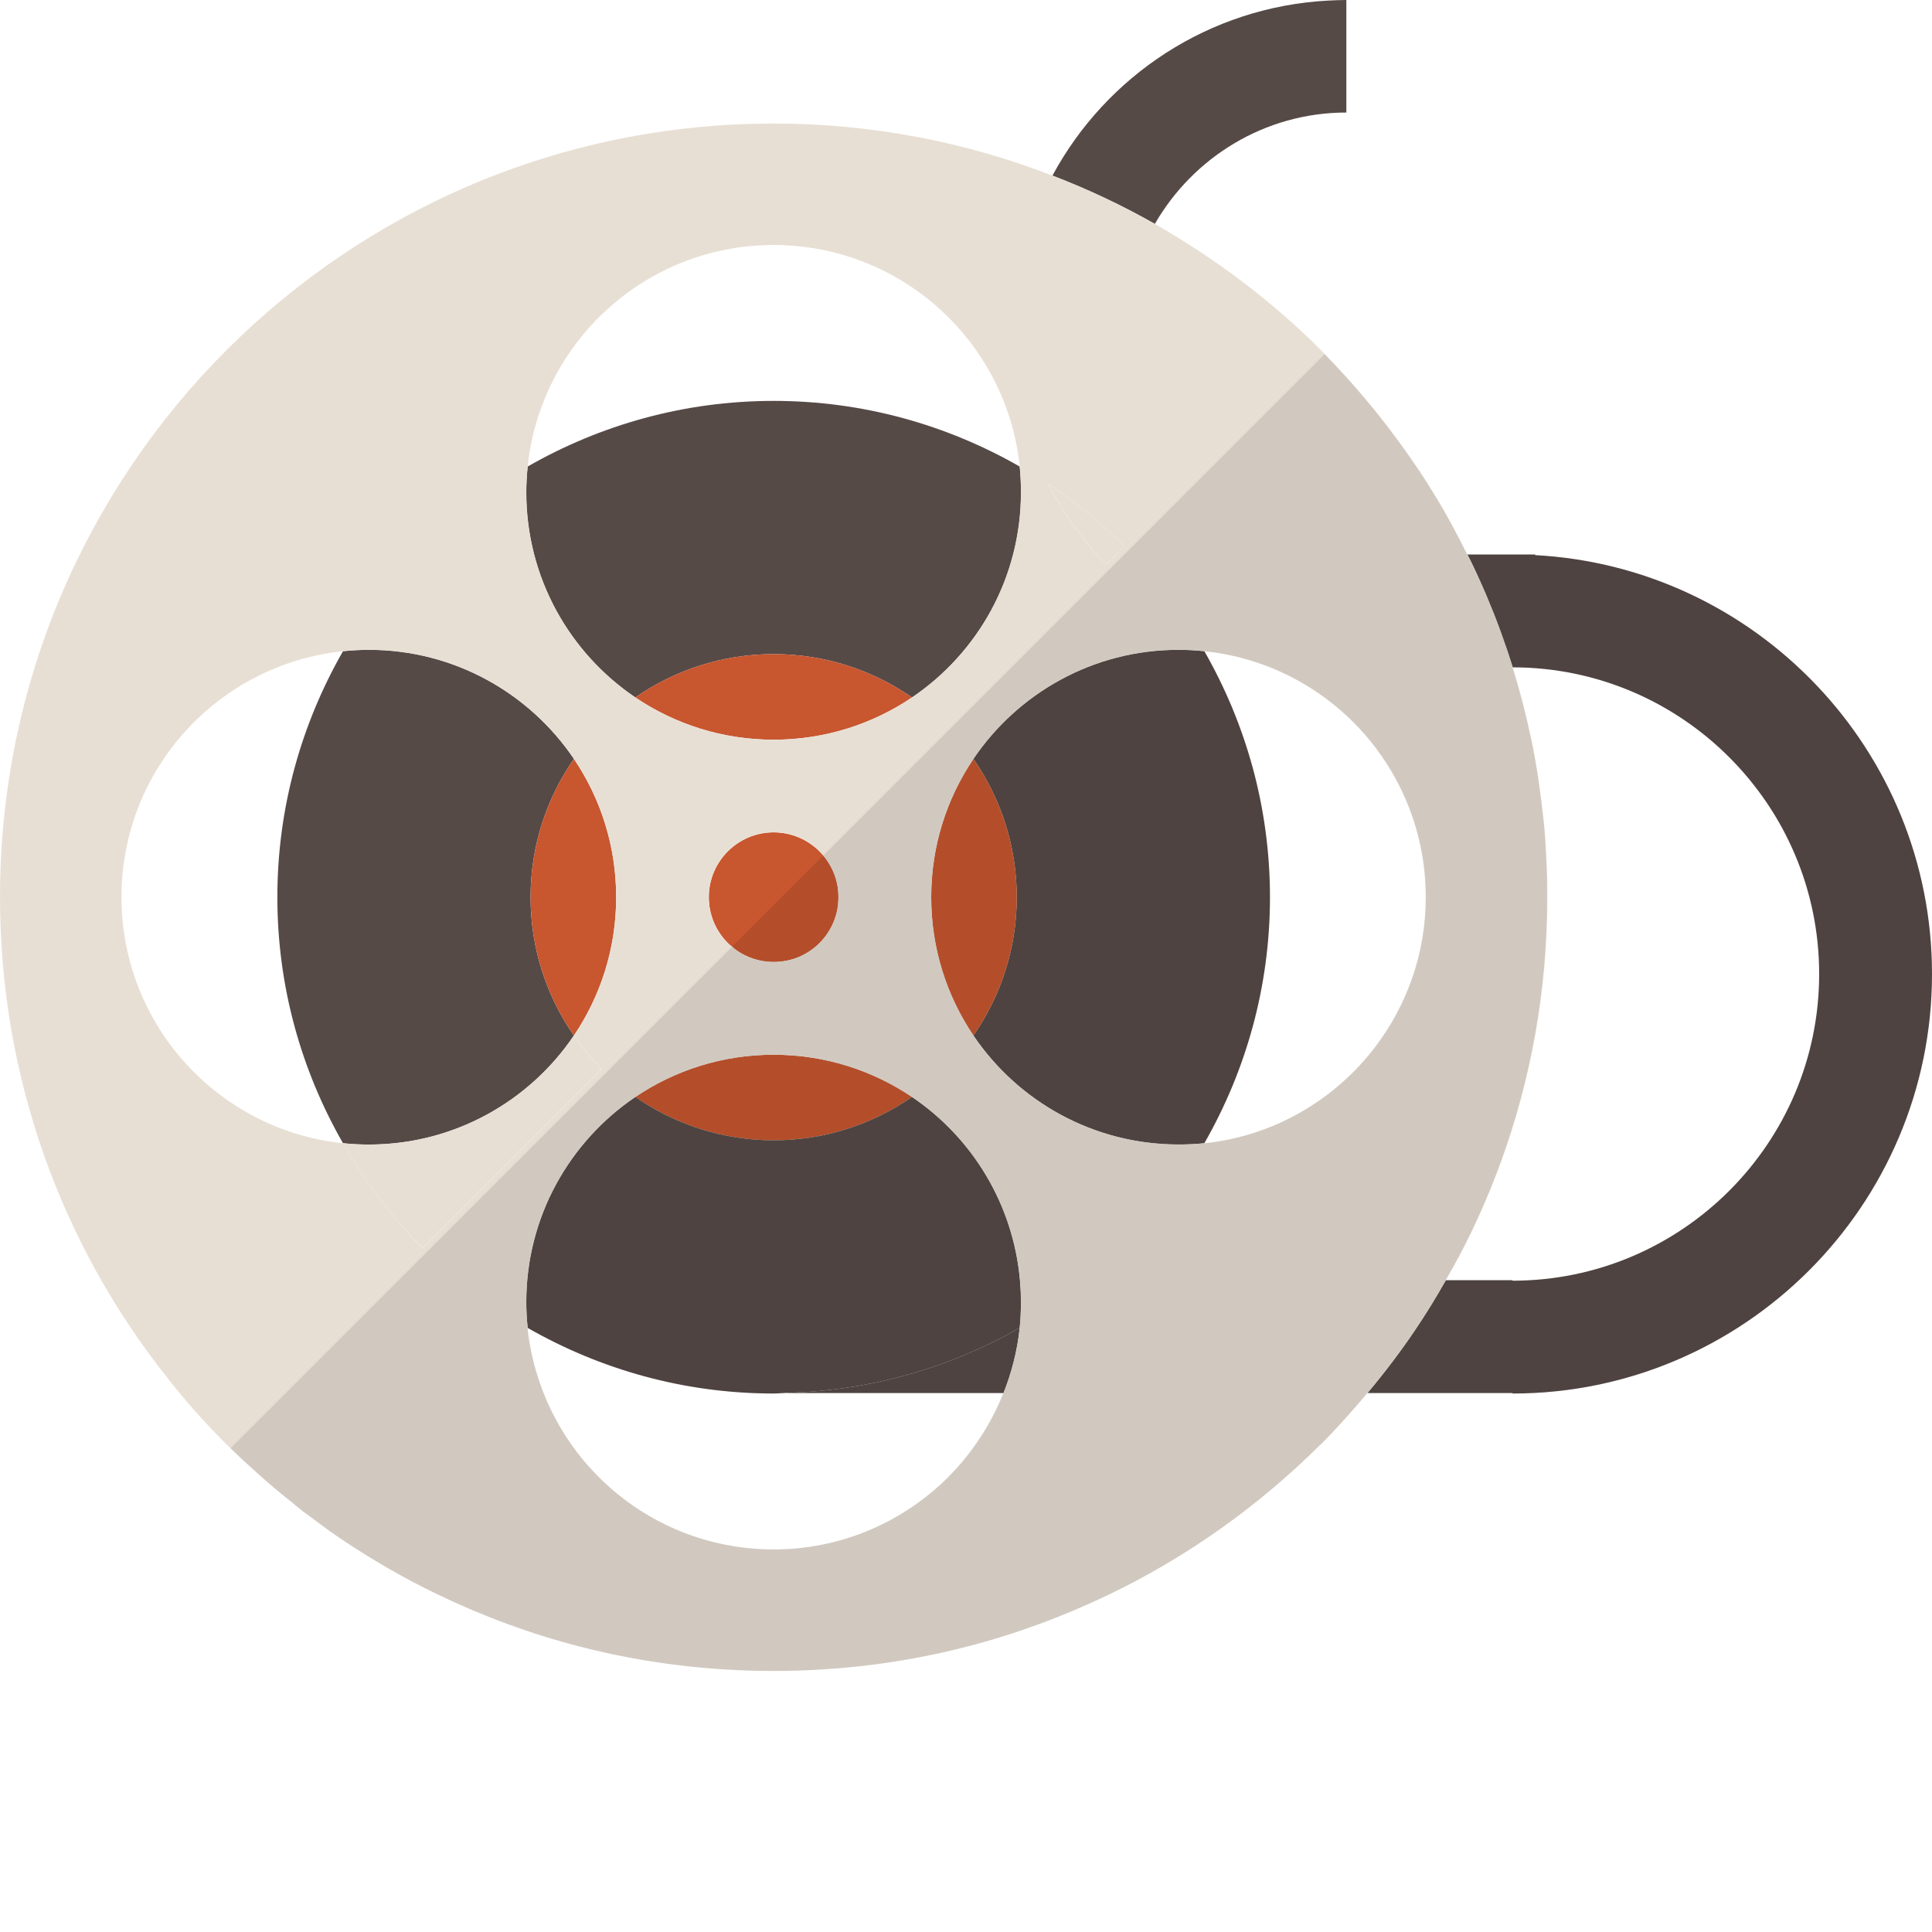
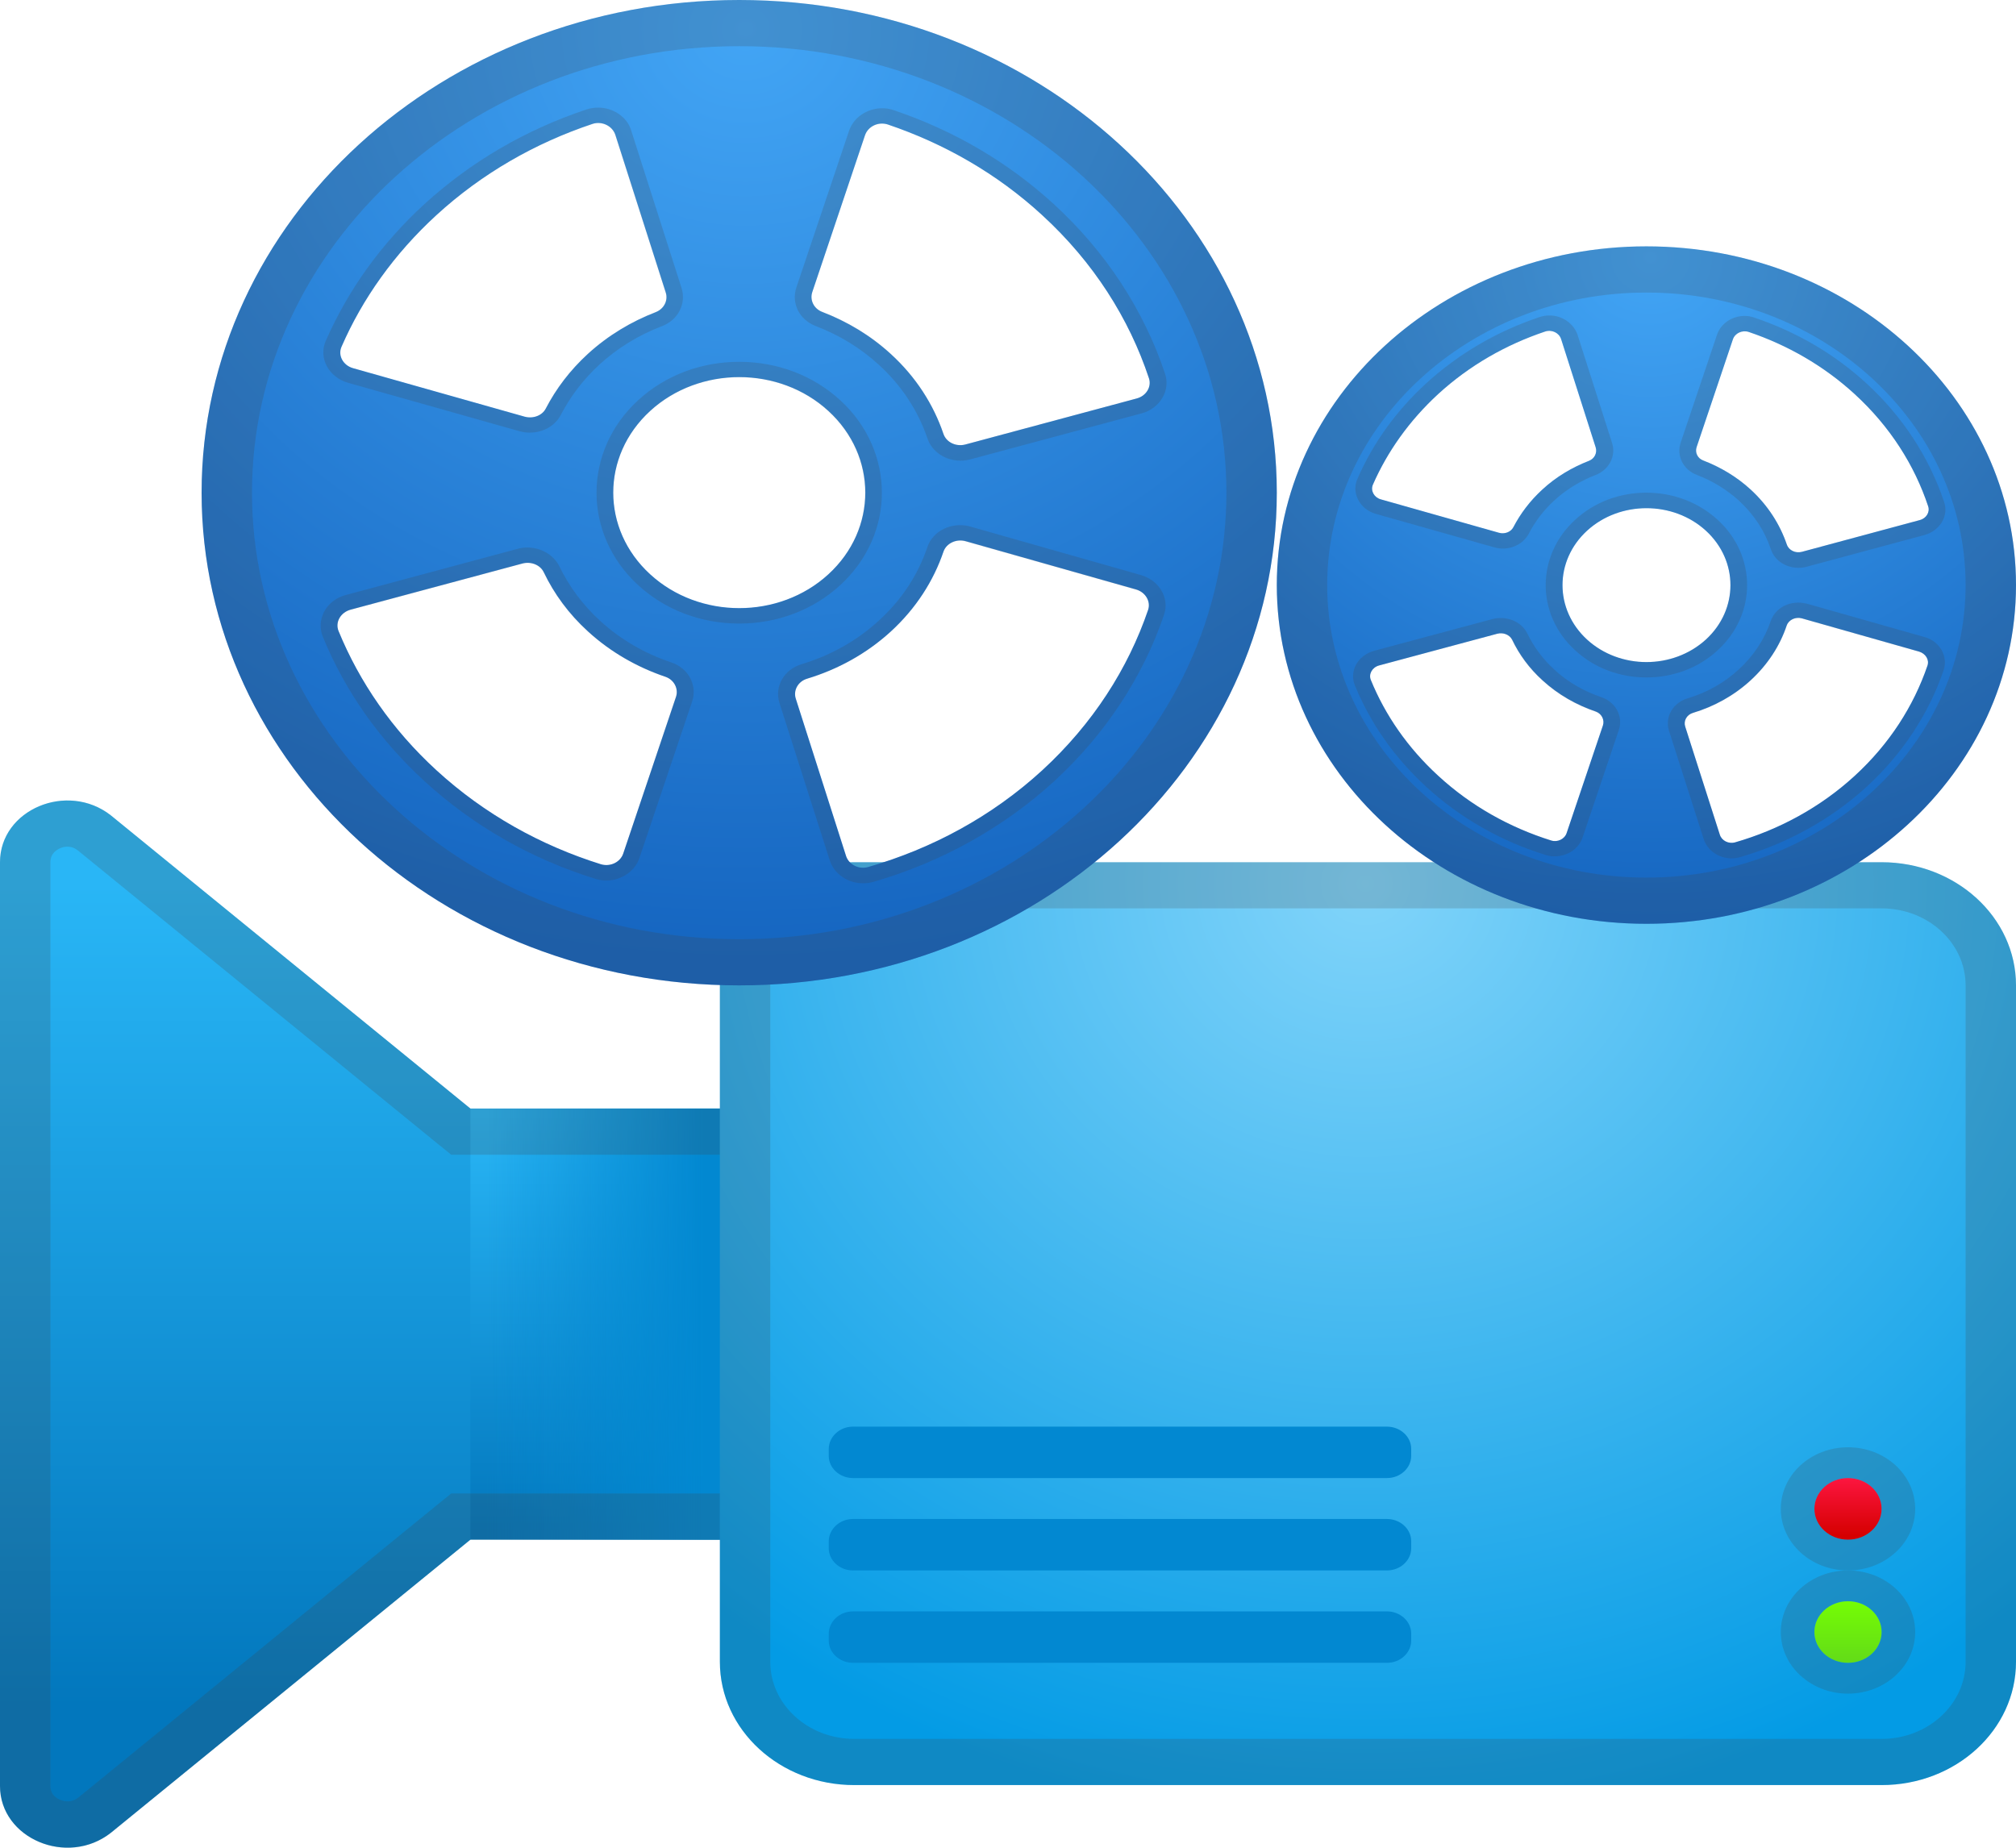
- <svg xmlns="http://www.w3.org/2000/svg" height="800px" width="800px" version="1.1" id="_x35_" viewBox="0 0 512 512" xml:space="preserve">
-   <g>
-     <g>
-       <path style="fill:none;" d="M270.22,123.632c-3.424-32.984-31.3-58.704-65.19-58.704c-33.891,0-61.767,25.72-65.19,58.705    c19.229-11.008,41.445-17.391,65.19-17.391C228.775,106.242,250.99,112.624,270.22,123.632z" />
-       <path style="fill:none;" d="M409.02,216.804c0.7,6.893,1.059,13.887,1.059,20.965c0,24.773-4.393,48.519-12.442,70.502    c-2.3,6.281-4.898,12.419-7.778,18.395c-2.072,4.299-4.339,8.484-6.696,12.611h17.663v0.125c44.818,0,81.279-36.461,81.279-81.279    c0-44.802-36.434-81.251-81.23-81.277c1.99,6.404,3.676,12.942,5.038,19.599C407.278,203.119,408.32,209.91,409.02,216.804z" />
-       <path style="fill:none;" d="M319.166,302.959c32.984-3.423,58.705-31.301,58.705-65.19c0-33.89-25.721-61.767-58.705-65.191    c11.008,19.23,17.391,41.445,17.391,65.191C336.557,261.514,330.174,283.729,319.166,302.959z" />
-       <path style="fill:none;" d="M208.598,369.116c-1.197,0.032-2.364,0.18-3.568,0.18c-23.745,0-45.961-6.382-65.19-17.391    c3.423,32.985,31.299,58.705,65.19,58.705c27.679,0,51.3-17.18,60.912-41.438h-57.344V369.116z" />
-       <path style="fill:none;" d="M90.894,172.578c-32.984,3.423-58.706,31.301-58.706,65.191c0,33.89,25.721,61.767,58.706,65.19    c-11.008-19.23-17.391-41.445-17.391-65.19C73.503,214.023,79.885,191.808,90.894,172.578z" />
-       <path style="fill:#564A47;" d="M152.087,274.425c-7.221-10.409-11.48-23.028-11.48-36.656c0-13.629,4.258-26.248,11.479-36.656    c-11.781-17.432-31.726-28.893-54.349-28.893c-2.312,0-4.594,0.126-6.844,0.359c-11.008,19.23-17.391,41.445-17.391,65.191    c0,23.745,6.383,45.961,17.391,65.19c2.25,0.233,4.532,0.359,6.844,0.359C120.361,303.319,140.307,291.858,152.087,274.425z" />
-       <path style="fill:#564A47;" d="M257.973,201.111c7.221,10.41,11.48,23.029,11.48,36.657c0,13.629-4.259,26.248-11.48,36.658    c11.78,17.431,31.727,28.892,54.35,28.892c2.312,0,4.594-0.126,6.844-0.359c11.008-19.23,17.391-41.445,17.391-65.19    c0-23.745-6.383-45.961-17.391-65.191c-2.25-0.233-4.532-0.359-6.844-0.359C289.699,172.219,269.753,183.679,257.973,201.111z" />
-       <path style="fill:#564A47;" d="M168.373,184.827c10.409-7.222,23.028-11.48,36.657-11.48c13.628,0,26.248,4.258,36.657,11.479    c17.432-11.781,28.893-31.726,28.893-54.35c0-2.312-0.126-4.594-0.36-6.845c-19.229-11.007-41.445-17.39-65.19-17.39    c-23.745,0-45.961,6.382-65.19,17.391c-0.234,2.251-0.36,4.532-0.36,6.844C139.48,153.1,150.941,173.046,168.373,184.827z" />
-       <path style="fill:#C8562F;" d="M152.087,201.112c-7.221,10.409-11.479,23.028-11.479,36.656c0,13.629,4.258,26.248,11.48,36.656    c7.071-10.463,11.2-23.077,11.2-36.656C163.287,224.19,159.158,211.575,152.087,201.112z" />
-       <path style="fill:#C8562F;" d="M168.372,290.711c10.41,7.222,23.029,11.48,36.657,11.48c13.628,0,26.248-4.258,36.657-11.479    c-10.463-7.071-23.078-11.201-36.657-11.201C191.451,279.51,178.836,283.64,168.372,290.711z" />
-       <path style="fill:#C8562F;" d="M241.687,184.826c-10.409-7.221-23.029-11.479-36.657-11.479c-13.628,0-26.248,4.258-36.657,11.48    c10.463,7.07,23.078,11.2,36.657,11.2C218.609,196.027,231.223,191.897,241.687,184.826z" />
-       <path style="fill:#C8562F;" d="M257.972,274.427c7.221-10.41,11.48-23.029,11.48-36.658c0-13.629-4.258-26.248-11.48-36.657    c-7.071,10.464-11.201,23.078-11.201,36.657C246.771,251.348,250.901,263.963,257.972,274.427z" />
-       <path style="fill:#C8562F;" d="M205.03,220.592c-9.487,0-17.177,7.69-17.177,17.177c0,4.744,1.923,9.038,5.031,12.146l0,0    c0.777,0.777,1.628,1.48,2.542,2.097c2.742,1.852,6.046,2.934,9.604,2.934c2.372,0,4.631-0.481,6.686-1.35    c2.055-0.869,3.906-2.127,5.46-3.681c0.777-0.778,1.48-1.629,2.098-2.543c1.235-1.828,2.127-3.905,2.584-6.142    c0.229-1.118,0.349-2.276,0.349-3.462c0-1.186-0.12-2.343-0.349-3.462c-0.458-2.237-1.349-4.314-2.584-6.142    C216.186,223.596,210.959,220.592,205.03,220.592z" />
-       <path style="fill:#E8DFD4;" d="M153.785,436.361c-13.103-3.371-25.7-8.005-37.652-13.764    C128.085,428.356,140.682,432.99,153.785,436.361z" />
-       <path style="fill:#E8DFD4;" d="M372.684,119.783c2.683,3.805,5.285,7.671,7.709,11.661    C377.968,127.453,375.367,123.588,372.684,119.783z" />
-       <path style="fill:#E8DFD4;" d="M116.133,422.596c-8.964-4.319-17.566-9.271-25.748-14.799    C98.566,413.325,107.168,418.277,116.133,422.596z" />
-       <path style="fill:#E8DFD4;" d="M405.912,196.444c-1.362-6.657-3.048-13.195-5.038-19.599l0,0    C402.864,183.25,404.55,189.789,405.912,196.444z" />
-       <path style="fill:#E8DFD4;" d="M90.385,407.798c-10.909-7.37-21.07-15.762-30.346-25.039    C69.315,392.036,79.477,400.428,90.385,407.798z" />
-       <path style="fill:#E8DFD4;" d="M405.912,196.444c1.365,6.674,2.408,13.467,3.108,20.359    C408.32,209.91,407.278,203.119,405.912,196.444z" />
-       <path style="fill:#E8DFD4;" d="M152.087,274.425c-11.781,17.433-31.727,28.893-54.349,28.893c-2.312,0-4.594-0.126-6.844-0.359    c5.83,10.183,12.891,19.572,21.132,27.813l47.451-47.451C156.749,280.594,154.292,277.604,152.087,274.425z" />
-       <path style="fill:#E8DFD4;" d="M219.273,228.165c1.235,1.828,2.127,3.905,2.584,6.142    C221.4,232.07,220.508,229.993,219.273,228.165z" />
-       <path style="opacity:0.1;" d="M397.636,308.271c-2.3,6.281-4.898,12.419-7.778,18.395    C392.738,320.69,395.336,314.552,397.636,308.271z" />
-       <path style="opacity:0.1;" d="M350.021,92.778c8.313,8.312,15.87,17.369,22.663,27.005    C365.891,110.149,358.334,101.091,350.021,92.778z" />
-       <path style="opacity:0.1;" d="M350.021,382.759c4.335-4.335,8.456-8.88,12.391-13.587h-0.001    C358.477,373.879,354.356,378.424,350.021,382.759z" />
-       <path style="opacity:0.1;" d="M293.927,422.596c-11.952,5.759-24.549,10.394-37.652,13.764    C269.378,432.99,281.974,428.356,293.927,422.596z" />
-       <path style="fill:#C8562F;" d="M192.884,249.915c0.777,0.777,1.628,1.48,2.542,2.097    C194.512,251.396,193.661,250.692,192.884,249.915L192.884,249.915z" />
-       <path style="opacity:0.1;" d="M192.884,249.915c0.777,0.777,1.628,1.48,2.542,2.097    C194.512,251.396,193.661,250.692,192.884,249.915L192.884,249.915z" />
-       <path style="fill:#C8562F;" d="M221.858,241.23c-0.458,2.237-1.349,4.314-2.584,6.142    C220.508,245.545,221.4,243.467,221.858,241.23z" />
-       <path style="opacity:0.1;" d="M221.858,241.23c-0.458,2.237-1.349,4.314-2.584,6.142    C220.508,245.545,221.4,243.467,221.858,241.23z" />
-       <path style="fill:#C8562F;" d="M217.176,249.915c-1.554,1.553-3.405,2.811-5.46,3.681    C213.771,252.727,215.622,251.469,217.176,249.915z" />
-       <path style="opacity:0.1;" d="M217.176,249.915c-1.554,1.553-3.405,2.811-5.46,3.681    C213.771,252.727,215.622,251.469,217.176,249.915z" />
-       <path style="fill:#564A47;" d="M356.798,0v29.823c-21.696,0-40.632,11.959-50.752,29.516c-8.663-4.907-17.71-9.199-27.139-12.802    c14.259-26.45,41.475-44.696,73.061-46.383C353.578,0.077,355.188,0,356.798,0z" />
-       <path style="fill:#564A47;" d="M406.832,147.116v-0.168h-17.96c0.32,0.648,0.672,1.275,0.986,1.924    c2.88,5.976,5.478,12.114,7.778,18.395c1.15,3.141,2.225,6.317,3.224,9.527c0.006,0.018,0.009,0.036,0.014,0.052    c44.796,0.026,81.23,36.475,81.23,81.277c0,44.818-36.461,81.279-81.279,81.279v-0.125h-17.663    c-2.556,4.476-5.227,8.879-8.103,13.137c-3.926,5.812-8.162,11.393-12.647,16.759h38.414v0.124    c61.302,0,111.174-49.871,111.174-111.173C512,198.835,465.352,150.247,406.832,147.116z" />
-       <path style="fill:#564A47;" d="M208.598,369.116v0.056h57.344c2.157-5.443,3.65-11.222,4.278-17.266    C251.966,362.356,230.993,368.514,208.598,369.116z" />
-       <path style="fill:#564A47;" d="M270.288,339.277c-1.771-20.211-12.673-37.802-28.601-48.565    c-10.409,7.221-23.029,11.479-36.657,11.479c-13.628,0-26.248-4.258-36.657-11.48c-17.432,11.78-28.893,31.727-28.893,54.35    c0,2.312,0.126,4.593,0.36,6.844c19.229,11.008,41.445,17.391,65.19,17.391c1.204,0,2.371-0.148,3.568-0.18    c22.395-0.603,43.368-6.761,61.622-17.21c0.233-2.251,0.36-4.533,0.36-6.845C270.58,343.108,270.455,341.186,270.288,339.277z" />
-       <path style="fill:#564A47;" d="M400.874,176.846c-0.005-0.017-0.009-0.035-0.014-0.052    C400.865,176.811,400.869,176.829,400.874,176.846L400.874,176.846z" />
-       <path style="fill:#E8DFD4;" d="M293.146,149.653l4.888-4.888c-6.147-6.147-12.922-11.657-20.183-16.496    C281.857,136.164,287.06,143.335,293.146,149.653z" />
-       <path style="fill:#564A47;" d="M389.858,148.871c2.88,5.976,5.478,12.114,7.778,18.395    C395.336,160.985,392.738,154.848,389.858,148.871z" />
-       <path style="fill:#564A47;" d="M362.411,369.172L362.411,369.172c4.486-5.366,8.722-10.948,12.648-16.759    C371.133,358.225,366.896,363.806,362.411,369.172z" />
-       <path style="fill:#E8DFD4;" d="M409.774,227.235c-0.154-3.527-0.383-6.977-0.767-10.426c-0.383-3.45-0.843-6.9-1.303-10.274    c-0.537-3.449-1.073-6.822-1.763-10.119c-1.38-6.593-3.067-13.186-5.06-19.549v-0.077c-0.997-3.22-2.07-6.364-3.22-9.506    c-2.3-6.287-4.907-12.421-7.82-18.401c-0.307-0.689-0.613-1.303-0.997-1.917c-1.303-2.605-2.683-5.29-4.063-7.819    c-1.38-2.606-2.837-5.214-4.37-7.666c-2.453-4.063-5.06-7.897-7.743-11.73c-1.686-2.376-3.45-4.753-5.213-7.054    c-5.06-6.592-10.503-12.879-16.406-18.859c-0.306-0.384-0.613-0.69-0.997-1.073c-13.033-13.033-27.906-24.226-44.006-33.426    c-8.663-4.907-17.71-9.199-27.139-12.802c-22.923-8.893-47.839-13.8-73.905-13.8C91.768,32.736,0,124.504,0,237.738    c0,47.916,16.406,92.075,44.006,126.958c4.907,6.363,10.35,12.419,16.023,18.092c0.383,0.384,0.69,0.691,1.073,0.998    c2.224,2.223,4.6,4.37,6.9,6.44c3.144,2.837,6.363,5.596,9.66,8.126c0.077,0.154,0.153,0.23,0.23,0.23    c1.533,1.304,3.144,2.531,4.754,3.68c2.53,1.917,5.06,3.757,7.667,5.52c8.203,5.521,16.789,10.504,25.759,14.797    c11.96,5.75,24.533,10.426,37.642,13.799c16.406,4.217,33.579,6.441,51.289,6.441s34.882-2.224,51.212-6.441    c13.11-3.373,25.683-8.049,37.643-13.799c20.929-10.043,39.866-23.613,56.119-39.79h0.076c2.147-2.146,4.293-4.446,6.287-6.669    c2.07-2.3,4.064-4.601,6.057-6.977c4.523-5.367,8.74-10.887,12.65-16.713c2.913-4.293,5.597-8.662,8.126-13.186    c2.377-4.064,4.6-8.28,6.67-12.573c2.913-5.979,5.52-12.113,7.82-18.4c8.05-22.002,12.42-45.692,12.42-70.531    C410.08,234.212,410.004,230.685,409.774,227.235z M219.261,228.155c1.227,1.84,2.147,3.91,2.607,6.133    c0.23,1.149,0.307,2.299,0.307,3.45c0,1.226-0.077,2.377-0.307,3.526c-0.46,2.223-1.38,4.294-2.607,6.133    c-0.613,0.92-1.303,1.763-2.07,2.53c-1.533,1.534-3.45,2.837-5.443,3.681c-2.07,0.842-4.37,1.303-6.747,1.303    c-3.526,0-6.823-1.073-9.583-2.913c-0.46-0.306-0.92-0.69-1.38-1.15c-0.383-0.23-0.766-0.536-1.15-0.92    c-3.143-3.144-5.06-7.436-5.06-12.189c0-9.43,7.743-17.173,17.173-17.173c5.29,0,9.966,2.377,13.187,6.134    C218.572,227.158,218.878,227.618,219.261,228.155z M297.996,144.743l-4.83,4.907c-6.133-6.287-11.346-13.493-15.333-21.39    C285.117,133.09,291.863,138.611,297.996,144.743z M139.837,123.66c3.45-33.042,31.279-58.726,65.165-58.726    c33.886,0,61.792,25.684,65.242,58.726c0.23,2.223,0.307,4.523,0.307,6.823c0,22.616-11.423,42.549-28.826,54.355    c-10.503,7.053-23.153,11.194-36.723,11.194s-26.143-4.14-36.646-11.194c-17.403-11.806-28.903-31.739-28.903-54.355    C139.453,128.184,139.607,125.883,139.837,123.66z M32.199,237.738c0-33.885,25.683-61.716,58.725-65.165    c2.224-0.23,4.523-0.384,6.823-0.384c22.616,0,42.549,11.5,54.356,28.903c7.053,10.503,11.193,23.076,11.193,36.646    c0,13.646-4.14,26.219-11.193,36.723c2.223,3.143,4.676,6.133,7.36,8.892l-47.456,47.456    c-8.203-8.279-15.256-17.633-21.083-27.829C57.882,299.53,32.199,271.623,32.199,237.738z M270.244,351.892    c-0.613,6.056-2.147,11.806-4.293,17.25c-0.613,1.533-1.226,2.99-1.993,4.446c-3.527,7.283-8.356,13.877-14.183,19.32    c-11.73,10.963-27.446,17.71-44.772,17.71c-29.669,0-54.739-19.703-62.788-46.766c-1.15-3.833-1.917-7.82-2.377-11.883v-0.077    c-0.23-2.224-0.383-4.523-0.383-6.823c0-22.616,11.5-42.549,28.903-54.356c10.503-7.052,23.076-11.193,36.646-11.193    s26.219,4.14,36.723,11.193c15.869,10.734,26.756,28.367,28.596,48.53c0.154,1.917,0.23,3.833,0.23,5.827    C270.55,347.369,270.474,349.668,270.244,351.892z M364.618,277.22c-10.657,14.106-26.91,23.843-45.462,25.759    c-2.223,0.23-4.523,0.307-6.823,0.307c-22.616,0-42.549-11.423-54.355-28.826c-7.054-10.504-11.193-23.076-11.193-36.723    c0-13.57,4.14-26.143,11.193-36.646c11.806-17.403,31.739-28.903,54.355-28.903c2.3,0,4.6,0.154,6.823,0.384    c18.553,1.917,34.806,11.577,45.462,25.683c8.357,11.04,13.263,24.687,13.263,39.483S372.975,266.18,364.618,277.22z" />
-     </g>
-     <path style="opacity:0.1;fill:#040000;" d="M496.865,202.242c-4.37-7.513-9.583-14.413-15.563-20.623   c-1.227-1.226-2.377-2.453-3.68-3.68c-18.553-17.863-43.392-29.362-70.762-30.819h-0.077v-0.154h-17.94   c-1.303-2.605-2.683-5.29-4.063-7.819c-1.457-2.606-2.913-5.214-4.447-7.666c-2.377-4.063-4.983-7.897-7.667-11.73   c-1.686-2.376-3.45-4.753-5.213-7.054c-5.136-6.592-10.58-12.802-16.406-18.859l-132.86,132.861l-24.15,24.149l-131.94,131.94   l-0.997,0.998c2.224,2.223,4.6,4.37,6.9,6.44c3.144,2.837,6.363,5.596,9.66,8.126c0.077,0.154,0.153,0.23,0.23,0.23   c1.533,1.304,3.144,2.531,4.754,3.68c2.53,1.917,5.06,3.757,7.667,5.52c8.203,5.521,16.789,10.504,25.759,14.797   c11.96,5.75,24.533,10.426,37.642,13.799c16.406,4.217,33.579,6.441,51.289,6.441s34.882-2.224,51.212-6.441   c13.11-3.373,25.683-8.049,37.643-13.799c20.929-10.043,39.866-23.613,56.119-39.79c2.223-2.146,4.293-4.446,6.363-6.669   c2.07-2.3,4.064-4.601,6.057-6.977h38.409v0.152c32.506,0,61.868-14.028,82.261-36.416c2.377-2.682,4.676-5.443,6.823-8.279   c8.51-11.424,14.873-24.533,18.553-38.716c0.92-3.526,1.686-7.13,2.223-10.81c0.613-3.68,0.997-7.436,1.15-11.194   c0.077-1.917,0.154-3.833,0.154-5.75C511.968,237.815,506.448,218.648,496.865,202.242z M249.774,392.908   c-11.73,10.963-27.446,17.71-44.772,17.71c-29.669,0-54.739-19.703-62.788-46.766c-1.227-3.833-1.993-7.82-2.453-11.959h0.077   v0.077c2.377,1.304,4.83,2.606,7.283,3.833c17.479,8.586,37.106,13.492,57.882,13.492c1.227,0,2.377-0.152,3.527-0.152h57.345   c-0.613,1.533-1.226,2.99-1.917,4.446C260.43,380.871,255.601,387.388,249.774,392.908z M319.156,302.98   c2.76-4.83,5.213-9.813,7.36-14.949c2.146-5.214,3.909-10.504,5.443-15.947c2.913-10.963,4.523-22.462,4.523-34.346   c0-11.807-1.61-23.307-4.523-34.269c-1.533-5.443-3.297-10.733-5.443-15.947c-2.147-5.136-4.6-10.119-7.36-14.949   c18.553,1.917,34.806,11.577,45.462,25.683c8.28,11.04,13.187,24.687,13.187,39.483s-4.907,28.442-13.187,39.483   C353.962,291.327,337.709,301.063,319.156,302.98z M400.804,339.396v-0.154h-17.71c2.377-4.064,4.677-8.28,6.747-12.573   c2.837-5.979,5.443-12.113,7.743-18.4c8.05-22.002,12.42-45.692,12.42-70.531c0-3.526-0.077-7.053-0.23-10.503   c-0.154-3.527-0.383-6.977-0.767-10.426c-0.383-3.45-0.843-6.9-1.303-10.274c-0.537-3.449-1.15-6.822-1.84-10.119   c-1.38-6.593-3.067-13.186-5.06-19.549h0.076c22.387,0,42.702,9.123,57.346,23.842c3.68,3.681,6.976,7.743,9.966,12.037   c1.457,2.147,2.837,4.37,4.063,6.67c0.613,1.15,1.227,2.376,1.764,3.527c1.15,2.376,2.223,4.829,3.143,7.283   c3.144,8.739,4.907,18.093,4.907,27.905C482.069,302.903,445.576,339.396,400.804,339.396z" />
+ <svg xmlns="http://www.w3.org/2000/svg" width="60" height="55" viewBox="0 0 60 55" fill="none">
+   <path d="M8 32.997H24V45.83H8V32.997Z" fill="url(#paint0_linear_5_24)" />
+   <path d="M3.3 24.271L14 32.997V45.83L3.3 54.555C2.005 55.573 0 54.725 0 53.162V25.665C0 24.097 2.005 23.254 3.3 24.271Z" fill="url(#paint1_linear_5_24)" />
+   <path d="M14 32.997H22V45.83H14V32.997Z" fill="url(#paint2_linear_5_24)" />
+   <path opacity="0.2" d="M2.01 25.202C2.12 25.202 2.22 25.238 2.315 25.312L13 34.024L13.43 34.372H22.5V44.455H13.43L13 44.803L2.32 53.515C2.22 53.589 2.12 53.62 2.01 53.62C1.845 53.62 1.5 53.511 1.5 53.162V25.665C1.5 25.527 1.55 25.422 1.645 25.339C1.745 25.252 1.88 25.202 2.01 25.202ZM2.01 23.827C0.98 23.827 0 24.569 0 25.665V53.162C0 54.258 0.98 55 2.01 55C2.455 55 2.91 54.862 3.3 54.556L14 45.83H24V32.997H14L3.3 24.271C2.91 23.964 2.455 23.827 2.01 23.827Z" fill="#424242" />
+   <path d="M56 53.135H25.425C23.215 53.135 21.425 51.494 21.425 49.468V29.331C21.425 27.305 23.215 25.665 25.425 25.665H56C58.21 25.665 60 27.305 60 29.331V49.468C60 51.494 58.21 53.135 56 53.135Z" fill="url(#paint3_radial_5_24)" />
+   <path d="M25.385 47.965H41.28C41.675 47.965 42 48.263 42 48.625V48.836C42 49.198 41.675 49.496 41.28 49.496H25.385C24.99 49.496 24.665 49.198 24.665 48.836V48.625C24.67 48.263 24.99 47.965 25.385 47.965Z" fill="#0288D1" />
+   <path d="M25.385 45.215H41.28C41.675 45.215 42 45.513 42 45.875V46.086C42 46.448 41.675 46.746 41.28 46.746H25.385C24.99 46.746 24.665 46.448 24.665 46.086V45.875C24.67 45.513 24.99 45.215 25.385 45.215Z" fill="#0288D1" />
+   <path d="M25.385 42.466H41.28C41.675 42.466 42 42.764 42 43.126V43.336C42 43.698 41.675 43.996 41.28 43.996H25.385C24.99 43.996 24.665 43.698 24.665 43.336V43.126C24.67 42.764 24.99 42.466 25.385 42.466Z" fill="#0288D1" />
+   <path opacity="0.2" d="M56 27.039C57.38 27.039 58.5 28.066 58.5 29.331V49.468C58.5 50.733 57.38 51.76 56 51.76H25.425C24.045 51.76 22.925 50.733 22.925 49.468V29.331C22.925 28.066 24.045 27.039 25.425 27.039H56ZM56 25.665H25.425C23.215 25.665 21.425 27.305 21.425 29.331V49.468C21.425 51.494 23.215 53.135 25.425 53.135H56C58.21 53.135 60 51.494 60 49.468V29.331C60 27.305 58.21 25.665 56 25.665Z" fill="#424242" />
+   <path d="M22 0C13.165 0 6 6.567 6 14.665C6 22.764 13.165 29.331 22 29.331C30.835 29.331 38 22.764 38 14.665C38 6.567 30.84 0 22 0ZM24.175 8.694L25.745 4.024C25.835 3.758 26.145 3.611 26.43 3.708C28.105 4.276 29.675 5.17 31.015 6.402C32.55 7.809 33.605 9.482 34.195 11.26C34.28 11.517 34.11 11.787 33.83 11.861L28.73 13.231C28.455 13.304 28.165 13.167 28.08 12.919C27.785 12.049 27.265 11.224 26.51 10.536C25.905 9.982 25.21 9.569 24.47 9.285C24.22 9.189 24.095 8.932 24.175 8.694ZM10.165 10.321C10.785 8.896 11.73 7.557 12.99 6.402C14.35 5.156 15.94 4.253 17.63 3.689C17.915 3.593 18.23 3.749 18.315 4.015L19.815 8.708C19.89 8.941 19.765 9.193 19.52 9.29C18.785 9.574 18.095 9.986 17.495 10.536C16.965 11.022 16.55 11.572 16.245 12.159C16.135 12.374 15.86 12.47 15.615 12.402L10.505 10.958C10.215 10.875 10.05 10.582 10.165 10.321ZM20.12 20.742L18.55 25.403C18.465 25.665 18.16 25.811 17.88 25.724C16.095 25.165 14.415 24.235 12.99 22.928C11.665 21.714 10.695 20.293 10.075 18.781C9.97 18.52 10.135 18.231 10.43 18.148L15.545 16.774C15.8 16.705 16.08 16.81 16.185 17.035C16.49 17.672 16.925 18.272 17.5 18.795C18.175 19.413 18.97 19.863 19.81 20.147C20.065 20.238 20.2 20.504 20.12 20.742ZM19.35 17.094C17.885 15.752 17.885 13.575 19.35 12.232C20.815 10.889 23.19 10.889 24.655 12.232C26.12 13.575 26.12 15.752 24.655 17.094C23.19 18.437 20.815 18.437 19.35 17.094ZM34.17 18.153C33.575 19.899 32.525 21.544 31.02 22.928C29.52 24.303 27.735 25.261 25.84 25.807C25.56 25.889 25.26 25.733 25.18 25.477L23.685 20.797C23.605 20.55 23.75 20.284 24.02 20.202C24.93 19.927 25.79 19.459 26.515 18.795C27.265 18.107 27.785 17.287 28.08 16.421C28.165 16.169 28.465 16.031 28.74 16.109L33.82 17.548C34.09 17.631 34.255 17.901 34.17 18.153Z" fill="url(#paint4_radial_5_24)" />
+   <path d="M49 7.333C42.925 7.333 38 11.847 38 17.415C38 22.983 42.925 27.498 49 27.498C55.075 27.498 60 22.983 60 17.415C60 11.847 55.075 7.333 49 7.333ZM50.495 13.309L51.575 10.101C51.635 9.918 51.85 9.817 52.045 9.881C53.195 10.27 54.275 10.884 55.2 11.732C56.255 12.699 56.98 13.85 57.385 15.069C57.445 15.243 57.33 15.431 57.135 15.481L53.63 16.425C53.44 16.476 53.24 16.384 53.18 16.21C52.975 15.61 52.62 15.046 52.1 14.569C51.685 14.189 51.205 13.905 50.695 13.708C50.525 13.648 50.44 13.474 50.495 13.309ZM40.86 14.427C41.29 13.446 41.935 12.53 42.8 11.732C43.735 10.875 44.825 10.257 45.99 9.867C46.185 9.803 46.4 9.908 46.46 10.092L47.49 13.318C47.54 13.479 47.455 13.653 47.29 13.717C46.785 13.914 46.31 14.193 45.9 14.574C45.535 14.908 45.25 15.289 45.04 15.692C44.965 15.839 44.775 15.907 44.61 15.857L41.095 14.863C40.895 14.807 40.785 14.606 40.86 14.427ZM47.705 21.595L46.625 24.798C46.565 24.977 46.355 25.078 46.165 25.018C44.935 24.633 43.78 23.992 42.805 23.093C41.895 22.259 41.225 21.283 40.8 20.243C40.725 20.064 40.84 19.863 41.045 19.808L44.565 18.863C44.74 18.818 44.93 18.891 45.005 19.042C45.215 19.482 45.515 19.895 45.91 20.252C46.375 20.678 46.92 20.985 47.5 21.182C47.67 21.247 47.76 21.43 47.705 21.595ZM47.235 19.038C46.26 18.144 46.26 16.691 47.235 15.797C48.21 14.904 49.795 14.904 50.77 15.797C51.745 16.691 51.745 18.144 50.77 19.038C49.79 19.931 48.21 19.931 47.235 19.038ZM57.365 19.812C56.955 21.013 56.235 22.145 55.2 23.093C54.17 24.038 52.94 24.698 51.64 25.073C51.445 25.128 51.24 25.023 51.185 24.844L50.155 21.627C50.1 21.457 50.2 21.274 50.385 21.219C51.01 21.031 51.6 20.71 52.1 20.252C52.615 19.78 52.975 19.216 53.175 18.62C53.235 18.446 53.44 18.355 53.625 18.405L57.115 19.395C57.31 19.455 57.425 19.638 57.365 19.812Z" fill="url(#paint5_radial_5_24)" />
+   <g opacity="0.2">
+     <path d="M55 43.996C55.55 43.996 56 44.409 56 44.913C56 45.417 55.55 45.83 55 45.83C54.45 45.83 54 45.417 54 44.913C54 44.409 54.45 43.996 55 43.996ZM55 43.08C53.895 43.08 53 43.9 53 44.913C53 45.926 53.895 46.746 55 46.746C56.105 46.746 57 45.926 57 44.913C57 43.9 56.105 43.08 55 43.08Z" fill="#424242" />
+     <path d="M55 47.663C55.55 47.663 56 48.075 56 48.579C56 49.083 55.55 49.496 55 49.496C54.45 49.496 54 49.083 54 48.579C54 48.075 54.45 47.663 55 47.663ZM55 46.746C53.895 46.746 53 47.566 53 48.579C53 49.592 53.895 50.413 55 50.413C56.105 50.413 57 49.592 57 48.579C57 47.566 56.105 46.746 55 46.746Z" fill="#424242" />
  </g>
+   <path d="M55 45.83C55.552 45.83 56 45.419 56 44.913C56 44.407 55.552 43.996 55 43.996C54.448 43.996 54 44.407 54 44.913C54 45.419 54.448 45.83 55 45.83Z" fill="url(#paint6_linear_5_24)" />
+   <path d="M55 49.496C55.552 49.496 56 49.086 56 48.579C56 48.073 55.552 47.663 55 47.663C54.448 47.663 54 48.073 54 48.579C54 49.086 54.448 49.496 55 49.496Z" fill="url(#paint7_linear_5_24)" />
+   <path opacity="0.2" d="M22 1.375C29.995 1.375 36.5 7.337 36.5 14.665C36.5 21.994 29.995 27.956 22 27.956C14.005 27.956 7.5 21.994 7.5 14.665C7.5 7.337 14.01 1.375 22 1.375ZM22 0C13.165 0 6 6.567 6 14.665C6 22.764 13.165 29.331 22 29.331C30.835 29.331 38 22.764 38 14.665C38 6.567 30.84 0 22 0Z" fill="#424242" />
+   <path opacity="0.2" d="M49 8.708C54.24 8.708 58.5 12.612 58.5 17.415C58.5 22.218 54.24 26.123 49 26.123C43.76 26.123 39.5 22.218 39.5 17.415C39.5 12.612 43.765 8.708 49 8.708ZM49 7.333C42.925 7.333 38 11.847 38 17.415C38 22.983 42.925 27.498 49 27.498C55.075 27.498 60 22.983 60 17.415C60 11.847 55.075 7.333 49 7.333Z" fill="#424242" />
+   <path opacity="0.2" d="M17.8 3.662C18.03 3.662 18.24 3.804 18.31 4.015L19.81 8.708C19.885 8.941 19.76 9.193 19.515 9.29C18.78 9.574 18.09 9.986 17.49 10.536C16.96 11.022 16.545 11.572 16.24 12.163C16.155 12.333 15.965 12.429 15.77 12.429C15.715 12.429 15.665 12.42 15.61 12.406L10.5 10.962C10.205 10.88 10.045 10.587 10.16 10.325C10.78 8.9 11.725 7.562 12.985 6.407C14.345 5.16 15.935 4.258 17.625 3.694C17.685 3.671 17.745 3.662 17.8 3.662ZM26.255 3.68C26.315 3.68 26.375 3.689 26.43 3.708C28.105 4.276 29.675 5.17 31.015 6.402C32.55 7.809 33.605 9.482 34.195 11.26C34.28 11.517 34.11 11.787 33.83 11.861L28.73 13.231C28.68 13.245 28.63 13.249 28.58 13.249C28.355 13.249 28.15 13.121 28.08 12.915C27.785 12.044 27.265 11.219 26.51 10.532C25.905 9.977 25.21 9.565 24.47 9.28C24.22 9.184 24.1 8.928 24.175 8.694L25.745 4.024C25.82 3.818 26.03 3.68 26.255 3.68ZM22 11.228C22.96 11.228 23.92 11.563 24.65 12.236C26.115 13.579 26.115 15.756 24.65 17.099C23.92 17.768 22.96 18.107 22 18.107C21.04 18.107 20.08 17.773 19.35 17.099C17.885 15.756 17.885 13.579 19.35 12.236C20.085 11.563 21.045 11.228 22 11.228ZM28.575 16.091C28.625 16.091 28.68 16.1 28.735 16.114L33.815 17.553C34.095 17.631 34.255 17.901 34.17 18.158C33.575 19.904 32.525 21.549 31.02 22.933C29.52 24.308 27.735 25.266 25.84 25.811C25.79 25.825 25.74 25.834 25.685 25.834C25.455 25.834 25.245 25.692 25.175 25.481L23.68 20.802C23.6 20.555 23.745 20.289 24.015 20.206C24.925 19.931 25.785 19.464 26.51 18.799C27.26 18.112 27.78 17.291 28.075 16.425C28.145 16.219 28.355 16.091 28.575 16.091ZM15.695 16.755C15.9 16.755 16.095 16.861 16.18 17.035C16.485 17.672 16.92 18.272 17.495 18.795C18.17 19.413 18.965 19.863 19.805 20.147C20.065 20.234 20.195 20.5 20.115 20.742L18.55 25.403C18.48 25.614 18.27 25.752 18.045 25.752C17.99 25.752 17.935 25.742 17.88 25.729C16.095 25.17 14.415 24.239 12.99 22.933C11.665 21.719 10.695 20.298 10.075 18.785C9.97 18.524 10.135 18.236 10.43 18.153L15.545 16.778C15.59 16.764 15.645 16.755 15.695 16.755ZM17.8 3.203C17.68 3.203 17.565 3.222 17.455 3.258C15.63 3.868 14.01 4.817 12.63 6.077C11.35 7.25 10.365 8.621 9.695 10.147C9.59 10.385 9.6 10.66 9.725 10.894C9.85 11.132 10.08 11.315 10.355 11.393L15.465 12.837C15.565 12.864 15.67 12.878 15.77 12.878C16.165 12.878 16.525 12.672 16.69 12.351C16.98 11.792 17.365 11.292 17.84 10.852C18.375 10.362 19 9.977 19.705 9.707C20.185 9.523 20.43 9.038 20.285 8.575L18.785 3.882C18.665 3.483 18.255 3.203 17.8 3.203ZM26.255 3.222C25.81 3.222 25.405 3.497 25.27 3.891L23.7 8.561C23.545 9.028 23.79 9.519 24.28 9.707C24.99 9.977 25.62 10.367 26.16 10.862C26.835 11.48 27.32 12.218 27.605 13.057C27.74 13.446 28.13 13.712 28.585 13.712C28.685 13.712 28.78 13.698 28.875 13.675L33.975 12.305C34.24 12.236 34.465 12.067 34.595 11.842C34.725 11.622 34.755 11.366 34.675 11.127C34.045 9.23 32.905 7.489 31.37 6.082C30.01 4.835 28.405 3.891 26.605 3.281C26.49 3.24 26.375 3.222 26.255 3.222ZM22 10.77C20.865 10.77 19.8 11.173 18.995 11.911C17.34 13.428 17.34 15.903 18.995 17.42C19.8 18.158 20.865 18.561 22 18.561C23.135 18.561 24.2 18.158 25.005 17.42C26.66 15.903 26.66 13.428 25.005 11.911C24.205 11.178 23.14 10.77 22 10.77ZM28.575 15.632C28.125 15.632 27.73 15.894 27.6 16.288C27.315 17.122 26.83 17.86 26.155 18.474C25.505 19.07 24.735 19.505 23.855 19.771C23.33 19.931 23.04 20.44 23.2 20.93L24.695 25.61C24.825 26.013 25.23 26.292 25.685 26.292C25.79 26.292 25.89 26.279 25.99 26.251C28.01 25.669 29.87 24.633 31.37 23.259C32.88 21.874 34.015 20.16 34.645 18.295C34.725 18.057 34.7 17.805 34.57 17.585C34.44 17.36 34.225 17.195 33.955 17.117L28.88 15.674C28.785 15.646 28.68 15.632 28.575 15.632ZM15.695 16.297C15.595 16.297 15.495 16.311 15.4 16.338L10.285 17.713C10.01 17.786 9.775 17.965 9.65 18.203C9.525 18.437 9.51 18.708 9.605 18.946C10.27 20.573 11.29 22.021 12.635 23.254C14.085 24.583 15.795 25.559 17.72 26.16C17.825 26.192 17.935 26.21 18.045 26.21C18.49 26.21 18.895 25.935 19.03 25.541L20.6 20.88C20.76 20.399 20.49 19.89 19.985 19.72C19.18 19.45 18.465 19.033 17.855 18.474C17.345 18.006 16.94 17.461 16.645 16.852C16.475 16.517 16.105 16.297 15.695 16.297Z" fill="#424242" />
+   <path opacity="0.2" d="M46.115 9.849C46.27 9.849 46.42 9.945 46.465 10.092L47.495 13.318C47.545 13.479 47.46 13.653 47.295 13.717C46.79 13.914 46.315 14.193 45.905 14.574C45.54 14.908 45.255 15.289 45.045 15.692C44.985 15.807 44.855 15.875 44.72 15.875C44.685 15.875 44.645 15.871 44.61 15.862L41.095 14.867C40.895 14.812 40.78 14.606 40.86 14.427C41.29 13.446 41.935 12.53 42.8 11.732C43.735 10.875 44.825 10.257 45.99 9.867C46.035 9.858 46.075 9.849 46.115 9.849ZM51.925 9.863C51.965 9.863 52.005 9.867 52.045 9.881C53.195 10.27 54.275 10.884 55.2 11.732C56.255 12.699 56.98 13.85 57.385 15.069C57.445 15.243 57.33 15.431 57.135 15.481L53.63 16.425C53.595 16.434 53.56 16.439 53.525 16.439C53.37 16.439 53.23 16.352 53.18 16.21C52.975 15.61 52.62 15.046 52.1 14.569C51.685 14.189 51.205 13.905 50.695 13.708C50.525 13.643 50.44 13.465 50.495 13.304L51.575 10.096C51.625 9.959 51.77 9.863 51.925 9.863ZM49 15.124C49.64 15.124 50.28 15.348 50.77 15.793C51.745 16.686 51.745 18.139 50.77 19.033C50.28 19.482 49.64 19.707 49 19.707C48.36 19.707 47.72 19.482 47.23 19.038C46.255 18.144 46.255 16.691 47.23 15.797C47.72 15.348 48.36 15.124 49 15.124ZM53.52 18.396C53.555 18.396 53.59 18.401 53.63 18.41L57.12 19.4C57.31 19.455 57.425 19.638 57.365 19.817C56.955 21.017 56.235 22.149 55.2 23.098C54.17 24.042 52.94 24.702 51.64 25.078C51.605 25.087 51.57 25.092 51.535 25.092C51.38 25.092 51.23 24.995 51.185 24.849L50.155 21.631C50.1 21.462 50.2 21.279 50.385 21.224C51.01 21.036 51.6 20.715 52.1 20.257C52.615 19.785 52.975 19.221 53.175 18.625C53.225 18.483 53.365 18.396 53.52 18.396ZM44.665 18.854C44.805 18.854 44.94 18.928 45 19.047C45.21 19.487 45.51 19.899 45.905 20.257C46.37 20.683 46.915 20.99 47.495 21.187C47.675 21.247 47.765 21.43 47.71 21.595L46.63 24.798C46.58 24.94 46.435 25.037 46.28 25.037C46.245 25.037 46.205 25.032 46.165 25.018C44.935 24.633 43.78 23.992 42.805 23.093C41.895 22.259 41.225 21.283 40.8 20.243C40.725 20.064 40.84 19.863 41.045 19.808L44.565 18.863C44.595 18.859 44.63 18.854 44.665 18.854ZM46.115 9.39C46.015 9.39 45.92 9.404 45.825 9.436C44.55 9.863 43.415 10.527 42.45 11.407C41.555 12.227 40.865 13.185 40.4 14.253C40.31 14.455 40.32 14.684 40.425 14.881C40.53 15.082 40.72 15.234 40.955 15.298L44.47 16.292C44.555 16.315 44.64 16.329 44.725 16.329C45.055 16.329 45.36 16.155 45.5 15.884C45.69 15.518 45.945 15.183 46.26 14.895C46.615 14.569 47.03 14.317 47.49 14.138C47.89 13.983 48.1 13.575 47.98 13.19L46.95 9.963C46.835 9.629 46.495 9.39 46.115 9.39ZM51.925 9.404C51.55 9.404 51.21 9.633 51.1 9.968L50.02 13.176C49.89 13.57 50.095 13.983 50.505 14.138C50.975 14.317 51.39 14.574 51.75 14.899C52.195 15.307 52.52 15.797 52.705 16.352C52.815 16.682 53.145 16.902 53.525 16.902C53.61 16.902 53.69 16.893 53.77 16.87L57.275 15.926C57.495 15.866 57.685 15.724 57.795 15.541C57.905 15.353 57.93 15.142 57.86 14.94C57.42 13.616 56.62 12.392 55.55 11.412C54.595 10.536 53.475 9.881 52.215 9.455C52.125 9.423 52.025 9.404 51.925 9.404ZM49 14.665C48.2 14.665 47.445 14.95 46.88 15.472C45.71 16.544 45.71 18.291 46.88 19.358C47.445 19.881 48.2 20.165 49 20.165C49.8 20.165 50.555 19.881 51.12 19.358C52.29 18.286 52.29 16.54 51.12 15.472C50.555 14.954 49.8 14.665 49 14.665ZM53.52 17.938C53.14 17.938 52.81 18.158 52.7 18.488C52.51 19.038 52.19 19.523 51.745 19.931C51.315 20.325 50.805 20.614 50.225 20.788C49.785 20.921 49.54 21.347 49.675 21.76L50.705 24.977C50.815 25.316 51.155 25.55 51.535 25.55C51.62 25.55 51.705 25.536 51.79 25.513C53.2 25.105 54.505 24.381 55.555 23.419C56.61 22.452 57.405 21.251 57.845 19.95C57.915 19.748 57.89 19.537 57.785 19.349C57.675 19.161 57.495 19.019 57.27 18.96L53.78 17.97C53.695 17.951 53.605 17.938 53.52 17.938ZM44.665 18.396C44.58 18.396 44.5 18.405 44.415 18.428L40.895 19.372C40.665 19.436 40.47 19.583 40.36 19.78C40.255 19.977 40.24 20.202 40.325 20.403C40.79 21.54 41.505 22.553 42.445 23.419C43.455 24.345 44.655 25.032 46 25.449C46.09 25.477 46.18 25.49 46.275 25.49C46.65 25.49 46.99 25.261 47.1 24.931L48.18 21.728C48.315 21.325 48.085 20.898 47.66 20.752C47.13 20.573 46.655 20.298 46.255 19.927C45.92 19.62 45.65 19.258 45.455 18.854C45.32 18.579 45.01 18.396 44.665 18.396Z" fill="#424242" />
+   <defs>
+     <linearGradient id="paint0_linear_5_24" x1="15.999" y1="33.169" x2="15.999" y2="45.674" gradientUnits="userSpaceOnUse">
+       <stop stop-color="#29B6F6" />
+       <stop offset="0.996" stop-color="#0277BD" />
+     </linearGradient>
+     <linearGradient id="paint1_linear_5_24" x1="7" y1="26.295" x2="7" y2="50.93" gradientUnits="userSpaceOnUse">
+       <stop stop-color="#29B6F6" />
+       <stop offset="0.996" stop-color="#0277BD" />
+     </linearGradient>
+     <linearGradient id="paint2_linear_5_24" x1="20.932" y1="39.412" x2="14.48" y2="39.412" gradientUnits="userSpaceOnUse">
+       <stop stop-color="#0288D1" />
+       <stop offset="1" stop-color="#0288D1" stop-opacity="0" />
+     </linearGradient>
+     <radialGradient id="paint3_radial_5_24" cx="0" cy="0" r="1" gradientUnits="userSpaceOnUse" gradientTransform="translate(40.6415 26.1932) scale(30.4184 28.3265)">
+       <stop stop-color="#81D4FA" />
+       <stop offset="1" stop-color="#039BE5" />
+     </radialGradient>
+     <radialGradient id="paint4_radial_5_24" cx="0" cy="0" r="1" gradientUnits="userSpaceOnUse" gradientTransform="translate(22.19 0.74647) scale(30.8835 28.3075)">
+       <stop stop-color="#42A5F5" />
+       <stop offset="0.989" stop-color="#1565C0" />
+     </radialGradient>
+     <radialGradient id="paint5_radial_5_24" cx="0" cy="0" r="1" gradientUnits="userSpaceOnUse" gradientTransform="translate(49.125 7.67783) scale(21.686 19.8772)">
+       <stop stop-color="#42A5F5" />
+       <stop offset="0.989" stop-color="#1565C0" />
+     </radialGradient>
+     <linearGradient id="paint6_linear_5_24" x1="55" y1="43.881" x2="55" y2="45.719" gradientUnits="userSpaceOnUse">
+       <stop stop-color="#FF1744" />
+       <stop offset="1" stop-color="#D50000" />
+     </linearGradient>
+     <linearGradient id="paint7_linear_5_24" x1="55" y1="47.548" x2="55" y2="49.386" gradientUnits="userSpaceOnUse">
+       <stop stop-color="#76FF03" />
+       <stop offset="1" stop-color="#64DD17" />
+     </linearGradient>
+   </defs>
</svg>
